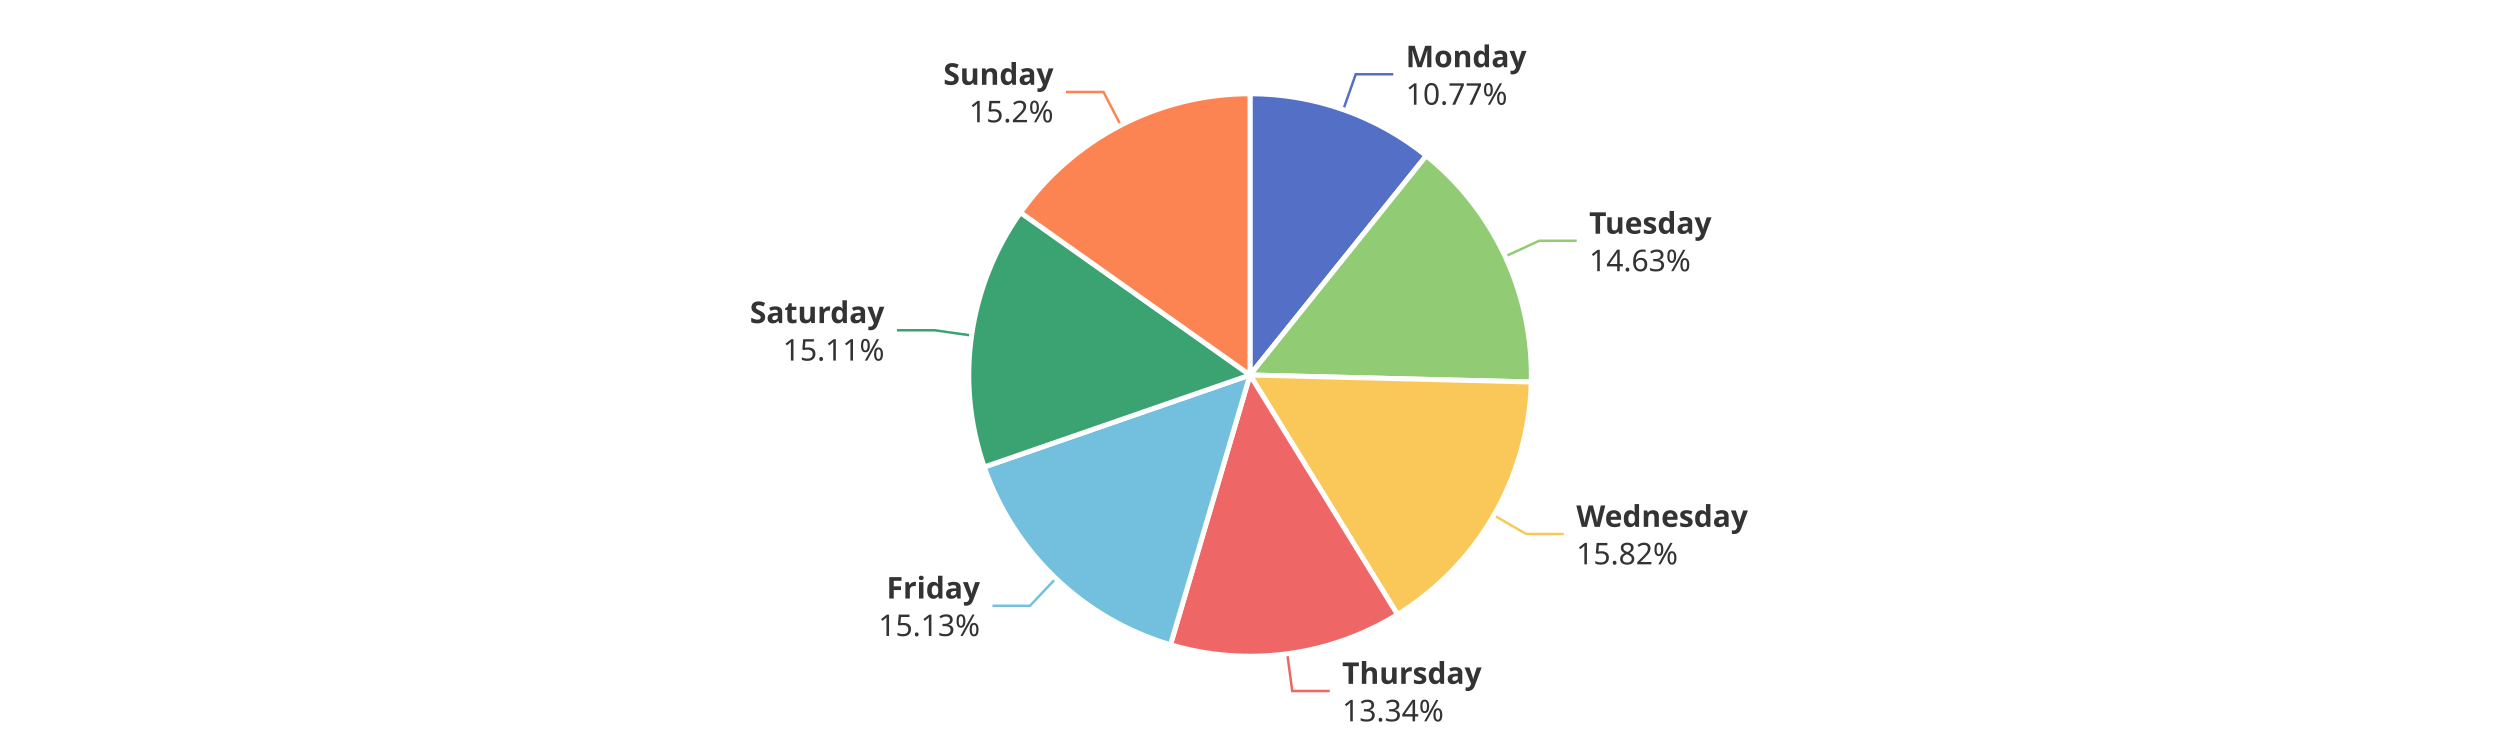
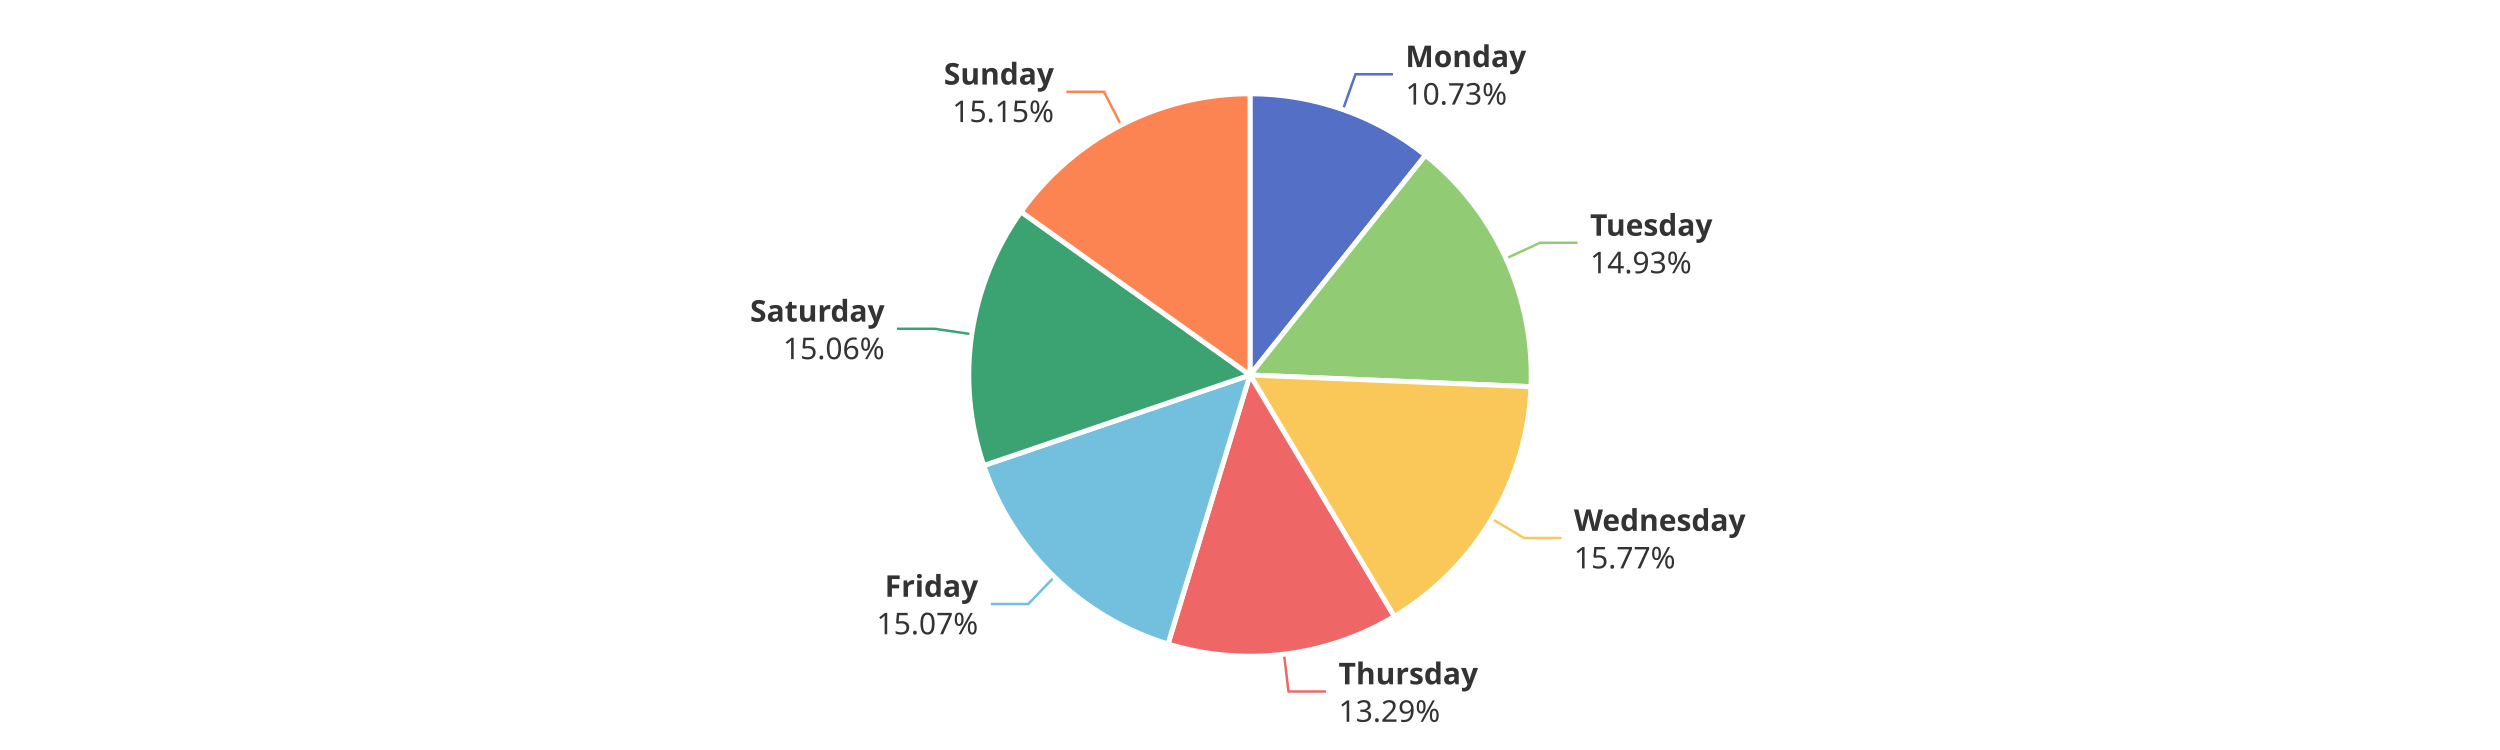
<svg xmlns="http://www.w3.org/2000/svg" width="1000" height="300" version="1.1" baseProfile="full" viewBox="0 0 1000 300">
  <rect width="1000" height="300" x="0" y="0" id="0" fill="#ffffff" />
-   <polyline points="537.3 43.9 542.3 29.7 557.3 29.7" fill="none" stroke="#5470c6" />
-   <polyline points="602 102.6 615.7 96.3 630.7 96.3" fill="none" stroke="#91cc75" />
-   <polyline points="597.5 206.1 610.5 213.6 625.5 213.6" fill="none" stroke="#fac858" />
-   <polyline points="514.9 261.5 516.9 276.4 531.9 276.4" fill="none" stroke="#ee6666" />
-   <polyline points="422.3 231.4 412 242.3 397 242.3" fill="none" stroke="#73c0de" />
-   <polyline points="388.6 134.2 373.8 132.1 358.8 132.1" fill="none" stroke="#3ba272" />
-   <polyline points="448.3 50.1 441.4 36.8 426.4 36.8" fill="none" stroke="#fc8452" />
-   <path d="M500 37.5A112.5 112.5 0 0 1 570.5 62.3L500 150Z" fill="#5470c6" stroke="#fff" stroke-width="2" stroke-linejoin="round" />
-   <path d="M570.5 62.3A112.5 112.5 0 0 1 612.5 152.8L500 150Z" fill="#91cc75" stroke="#fff" stroke-width="2" stroke-linejoin="round" />
-   <path d="M612.5 152.8A112.5 112.5 0 0 1 559 245.8L500 150Z" fill="#fac858" stroke="#fff" stroke-width="2" stroke-linejoin="round" />
-   <path d="M559 245.8A112.5 112.5 0 0 1 468.2 257.9L500 150Z" fill="#ee6666" stroke="#fff" stroke-width="2" stroke-linejoin="round" />
-   <path d="M468.2 257.9A112.5 112.5 0 0 1 393.7 186.8L500 150Z" fill="#73c0de" stroke="#fff" stroke-width="2" stroke-linejoin="round" />
-   <path d="M393.7 186.8A112.5 112.5 0 0 1 408.2 85L500 150Z" fill="#3ba272" stroke="#fff" stroke-width="2" stroke-linejoin="round" />
-   <path d="M408.2 85A112.5 112.5 0 0 1 500 37.5L500 150Z" fill="#fc8452" stroke="#fff" stroke-width="2" stroke-linejoin="round" />
-   <path d="M0 -15l42.8 0l0 30l-42.8 0Z" transform="translate(562.3212 29.7288)" fill="none" />
-   <text dominant-baseline="central" text-anchor="start" style="font-size:12px;font-family:sans-serif;font-weight:bold;" y="-7.5" transform="translate(562.3212 29.7288)" fill="#333" stroke="rgb(255,255,255)" stroke-width="2" paint-order="stroke" stroke-miterlimit="2">Monday</text>
-   <text dominant-baseline="central" text-anchor="start" style="font-size:12px;font-family:sans-serif;" y="7.5" transform="translate(562.3212 29.7288)" fill="#333" stroke="rgb(255,255,255)" stroke-width="2" paint-order="stroke" stroke-miterlimit="2">10.77%</text>
-   <path d="M0 -15l46.2 0l0 30l-46.2 0Z" transform="translate(635.6537 96.33)" fill="none" />
-   <text dominant-baseline="central" text-anchor="start" style="font-size:12px;font-family:sans-serif;font-weight:bold;" y="-7.5" transform="translate(635.6537 96.33)" fill="#333" stroke="rgb(255,255,255)" stroke-width="2" paint-order="stroke" stroke-miterlimit="2">Tuesday</text>
-   <text dominant-baseline="central" text-anchor="start" style="font-size:12px;font-family:sans-serif;" y="7.5" transform="translate(635.6537 96.33)" fill="#333" stroke="rgb(255,255,255)" stroke-width="2" paint-order="stroke" stroke-miterlimit="2">14.63%</text>
-   <path d="M0 -15l63.6 0l0 30l-63.6 0Z" transform="translate(630.5116 213.588)" fill="none" />
-   <text dominant-baseline="central" text-anchor="start" style="font-size:12px;font-family:sans-serif;font-weight:bold;" y="-7.5" transform="translate(630.5116 213.588)" fill="#333" stroke="rgb(255,255,255)" stroke-width="2" paint-order="stroke" stroke-miterlimit="2">Wednesday</text>
-   <text dominant-baseline="central" text-anchor="start" style="font-size:12px;font-family:sans-serif;" y="7.5" transform="translate(630.5116 213.588)" fill="#333" stroke="rgb(255,255,255)" stroke-width="2" paint-order="stroke" stroke-miterlimit="2">15.82%</text>
-   <path d="M0 -15l50.2 0l0 30l-50.2 0Z" transform="translate(536.8539 276.3812)" fill="none" />
-   <text dominant-baseline="central" text-anchor="start" style="font-size:12px;font-family:sans-serif;font-weight:bold;" y="-7.5" transform="translate(536.8539 276.3812)" fill="#333" stroke="rgb(255,255,255)" stroke-width="2" paint-order="stroke" stroke-miterlimit="2">Thursday</text>
-   <text dominant-baseline="central" text-anchor="start" style="font-size:12px;font-family:sans-serif;" y="7.5" transform="translate(536.8539 276.3812)" fill="#333" stroke="rgb(255,255,255)" stroke-width="2" paint-order="stroke" stroke-miterlimit="2">13.34%</text>
-   <path d="M-40.9 -15l40.9 0l0 30l-40.9 0Z" transform="translate(391.993 242.2551)" fill="none" />
-   <text dominant-baseline="central" text-anchor="end" style="font-size:12px;font-family:sans-serif;font-weight:bold;" y="-7.5" transform="translate(391.993 242.2551)" fill="#333" stroke="rgb(255,255,255)" stroke-width="2" paint-order="stroke" stroke-miterlimit="2">Friday</text>
-   <text dominant-baseline="central" text-anchor="end" style="font-size:12px;font-family:sans-serif;" y="7.5" transform="translate(391.993 242.2551)" fill="#333" stroke="rgb(255,255,255)" stroke-width="2" paint-order="stroke" stroke-miterlimit="2">15.13%</text>
-   <path d="M-48.2 -15l48.2 0l0 30l-48.2 0Z" transform="translate(353.7663 132.0747)" fill="none" />
-   <text dominant-baseline="central" text-anchor="end" style="font-size:12px;font-family:sans-serif;font-weight:bold;" y="-7.5" transform="translate(353.7663 132.0747)" fill="#333" stroke="rgb(255,255,255)" stroke-width="2" paint-order="stroke" stroke-miterlimit="2">Saturday</text>
-   <text dominant-baseline="central" text-anchor="end" style="font-size:12px;font-family:sans-serif;" y="7.5" transform="translate(353.7663 132.0747)" fill="#333" stroke="rgb(255,255,255)" stroke-width="2" paint-order="stroke" stroke-miterlimit="2">15.11%</text>
-   <path d="M-40.9 -15l40.9 0l0 30l-40.9 0Z" transform="translate(421.4036 36.7626)" fill="none" />
-   <text dominant-baseline="central" text-anchor="end" style="font-size:12px;font-family:sans-serif;font-weight:bold;" y="-7.5" transform="translate(421.4036 36.7626)" fill="#333" stroke="rgb(255,255,255)" stroke-width="2" paint-order="stroke" stroke-miterlimit="2">Sunday</text>
-   <text dominant-baseline="central" text-anchor="end" style="font-size:12px;font-family:sans-serif;" y="7.5" transform="translate(421.4036 36.7626)" fill="#333" stroke="rgb(255,255,255)" stroke-width="2" paint-order="stroke" stroke-miterlimit="2">15.2%</text>
+   <polyline points="537.2 43.8 542.2 29.7 557.2 29.7" fill="none" stroke="#5470c6" />
+   <polyline points="602.4 103.4 616 97.1 631 97.1" fill="none" stroke="#91cc75" />
+   <polyline points="596.7 207.5 609.6 215.2 624.6 215.2" fill="none" stroke="#fac858" />
+   <polyline points="513.6 261.7 515.4 276.6 530.4 276.6" fill="none" stroke="#ee6666" />
+   <polyline points="421.7 230.8 411.3 241.6 396.3 241.6" fill="none" stroke="#73c0de" />
+   <polyline points="388.7 133.7 373.8 131.5 358.8 131.5" fill="none" stroke="#3ba272" />
+   <polyline points="448.4 50 441.6 36.7 426.6 36.7" fill="none" stroke="#fc8452" />
+   <path d="M500 37.5A112.5 112.5 0 0 1 570.2 62.1L500 150Z" fill="#5470c6" stroke="#fff" stroke-width="2" stroke-linejoin="round" />
+   <path d="M570.2 62.1A112.5 112.5 0 0 1 612.4 154.7L500 150Z" fill="#91cc75" stroke="#fff" stroke-width="2" stroke-linejoin="round" />
+   <path d="M612.4 154.7A112.5 112.5 0 0 1 557.7 246.6L500 150Z" fill="#fac858" stroke="#fff" stroke-width="2" stroke-linejoin="round" />
+   <path d="M557.7 246.6A112.5 112.5 0 0 1 467.2 257.6L500 150Z" fill="#ee6666" stroke="#fff" stroke-width="2" stroke-linejoin="round" />
+   <path d="M467.2 257.6A112.5 112.5 0 0 1 393.5 186.2L500 150Z" fill="#73c0de" stroke="#fff" stroke-width="2" stroke-linejoin="round" />
+   <path d="M393.5 186.2A112.5 112.5 0 0 1 408.4 84.7L500 150Z" fill="#3ba272" stroke="#fff" stroke-width="2" stroke-linejoin="round" />
+   <path d="M408.4 84.7A112.5 112.5 0 0 1 500 37.5L500 150Z" fill="#fc8452" stroke="#fff" stroke-width="2" stroke-linejoin="round" />
+   <path d="M0 -15l42.8 0l0 30l-42.8 0Z" transform="translate(562.174 29.6771)" fill="none" />
+   <text dominant-baseline="central" text-anchor="start" style="font-size:12px;font-family:sans-serif;font-weight:bold;" y="-7.5" transform="translate(562.174 29.6771)" fill="#333" stroke="rgb(255,255,255)" stroke-width="2" paint-order="stroke" stroke-miterlimit="2">Monday</text>
+   <text dominant-baseline="central" text-anchor="start" style="font-size:12px;font-family:sans-serif;" y="7.5" transform="translate(562.174 29.6771)" fill="#333" stroke="rgb(255,255,255)" stroke-width="2" paint-order="stroke" stroke-miterlimit="2">10.73%</text>
+   <path d="M0 -15l46.2 0l0 30l-46.2 0Z" transform="translate(636.028 97.1439)" fill="none" />
+   <text dominant-baseline="central" text-anchor="start" style="font-size:12px;font-family:sans-serif;font-weight:bold;" y="-7.5" transform="translate(636.028 97.1439)" fill="#333" stroke="rgb(255,255,255)" stroke-width="2" paint-order="stroke" stroke-miterlimit="2">Tuesday</text>
+   <text dominant-baseline="central" text-anchor="start" style="font-size:12px;font-family:sans-serif;" y="7.5" transform="translate(636.028 97.1439)" fill="#333" stroke="rgb(255,255,255)" stroke-width="2" paint-order="stroke" stroke-miterlimit="2">14.93%</text>
+   <path d="M0 -15l63.6 0l0 30l-63.6 0Z" transform="translate(629.5674 215.2015)" fill="none" />
+   <text dominant-baseline="central" text-anchor="start" style="font-size:12px;font-family:sans-serif;font-weight:bold;" y="-7.5" transform="translate(629.5674 215.2015)" fill="#333" stroke="rgb(255,255,255)" stroke-width="2" paint-order="stroke" stroke-miterlimit="2">Wednesday</text>
+   <text dominant-baseline="central" text-anchor="start" style="font-size:12px;font-family:sans-serif;" y="7.5" transform="translate(629.5674 215.2015)" fill="#333" stroke="rgb(255,255,255)" stroke-width="2" paint-order="stroke" stroke-miterlimit="2">15.77%</text>
+   <path d="M0 -15l50.2 0l0 30l-50.2 0Z" transform="translate(535.425 276.5635)" fill="none" />
+   <text dominant-baseline="central" text-anchor="start" style="font-size:12px;font-family:sans-serif;font-weight:bold;" y="-7.5" transform="translate(535.425 276.5635)" fill="#333" stroke="rgb(255,255,255)" stroke-width="2" paint-order="stroke" stroke-miterlimit="2">Thursday</text>
+   <text dominant-baseline="central" text-anchor="start" style="font-size:12px;font-family:sans-serif;" y="7.5" transform="translate(535.425 276.5635)" fill="#333" stroke="rgb(255,255,255)" stroke-width="2" paint-order="stroke" stroke-miterlimit="2">13.29%</text>
+   <path d="M-40.9 -15l40.9 0l0 30l-40.9 0Z" transform="translate(391.2641 241.5543)" fill="none" />
+   <text dominant-baseline="central" text-anchor="end" style="font-size:12px;font-family:sans-serif;font-weight:bold;" y="-7.5" transform="translate(391.2641 241.5543)" fill="#333" stroke="rgb(255,255,255)" stroke-width="2" paint-order="stroke" stroke-miterlimit="2">Friday</text>
+   <text dominant-baseline="central" text-anchor="end" style="font-size:12px;font-family:sans-serif;" y="7.5" transform="translate(391.2641 241.5543)" fill="#333" stroke="rgb(255,255,255)" stroke-width="2" paint-order="stroke" stroke-miterlimit="2">15.07%</text>
+   <path d="M-48.2 -15l48.2 0l0 30l-48.2 0Z" transform="translate(353.8496 131.4981)" fill="none" />
+   <text dominant-baseline="central" text-anchor="end" style="font-size:12px;font-family:sans-serif;font-weight:bold;" y="-7.5" transform="translate(353.8496 131.4981)" fill="#333" stroke="rgb(255,255,255)" stroke-width="2" paint-order="stroke" stroke-miterlimit="2">Saturday</text>
+   <text dominant-baseline="central" text-anchor="end" style="font-size:12px;font-family:sans-serif;" y="7.5" transform="translate(353.8496 131.4981)" fill="#333" stroke="rgb(255,255,255)" stroke-width="2" paint-order="stroke" stroke-miterlimit="2">15.06%</text>
+   <path d="M-40.9 -15l40.9 0l0 30l-40.9 0Z" transform="translate(421.5761 36.6735)" fill="none" />
+   <text dominant-baseline="central" text-anchor="end" style="font-size:12px;font-family:sans-serif;font-weight:bold;" y="-7.5" transform="translate(421.5761 36.6735)" fill="#333" stroke="rgb(255,255,255)" stroke-width="2" paint-order="stroke" stroke-miterlimit="2">Sunday</text>
+   <text dominant-baseline="central" text-anchor="end" style="font-size:12px;font-family:sans-serif;" y="7.5" transform="translate(421.5761 36.6735)" fill="#333" stroke="rgb(255,255,255)" stroke-width="2" paint-order="stroke" stroke-miterlimit="2">15.15%</text>
</svg>
